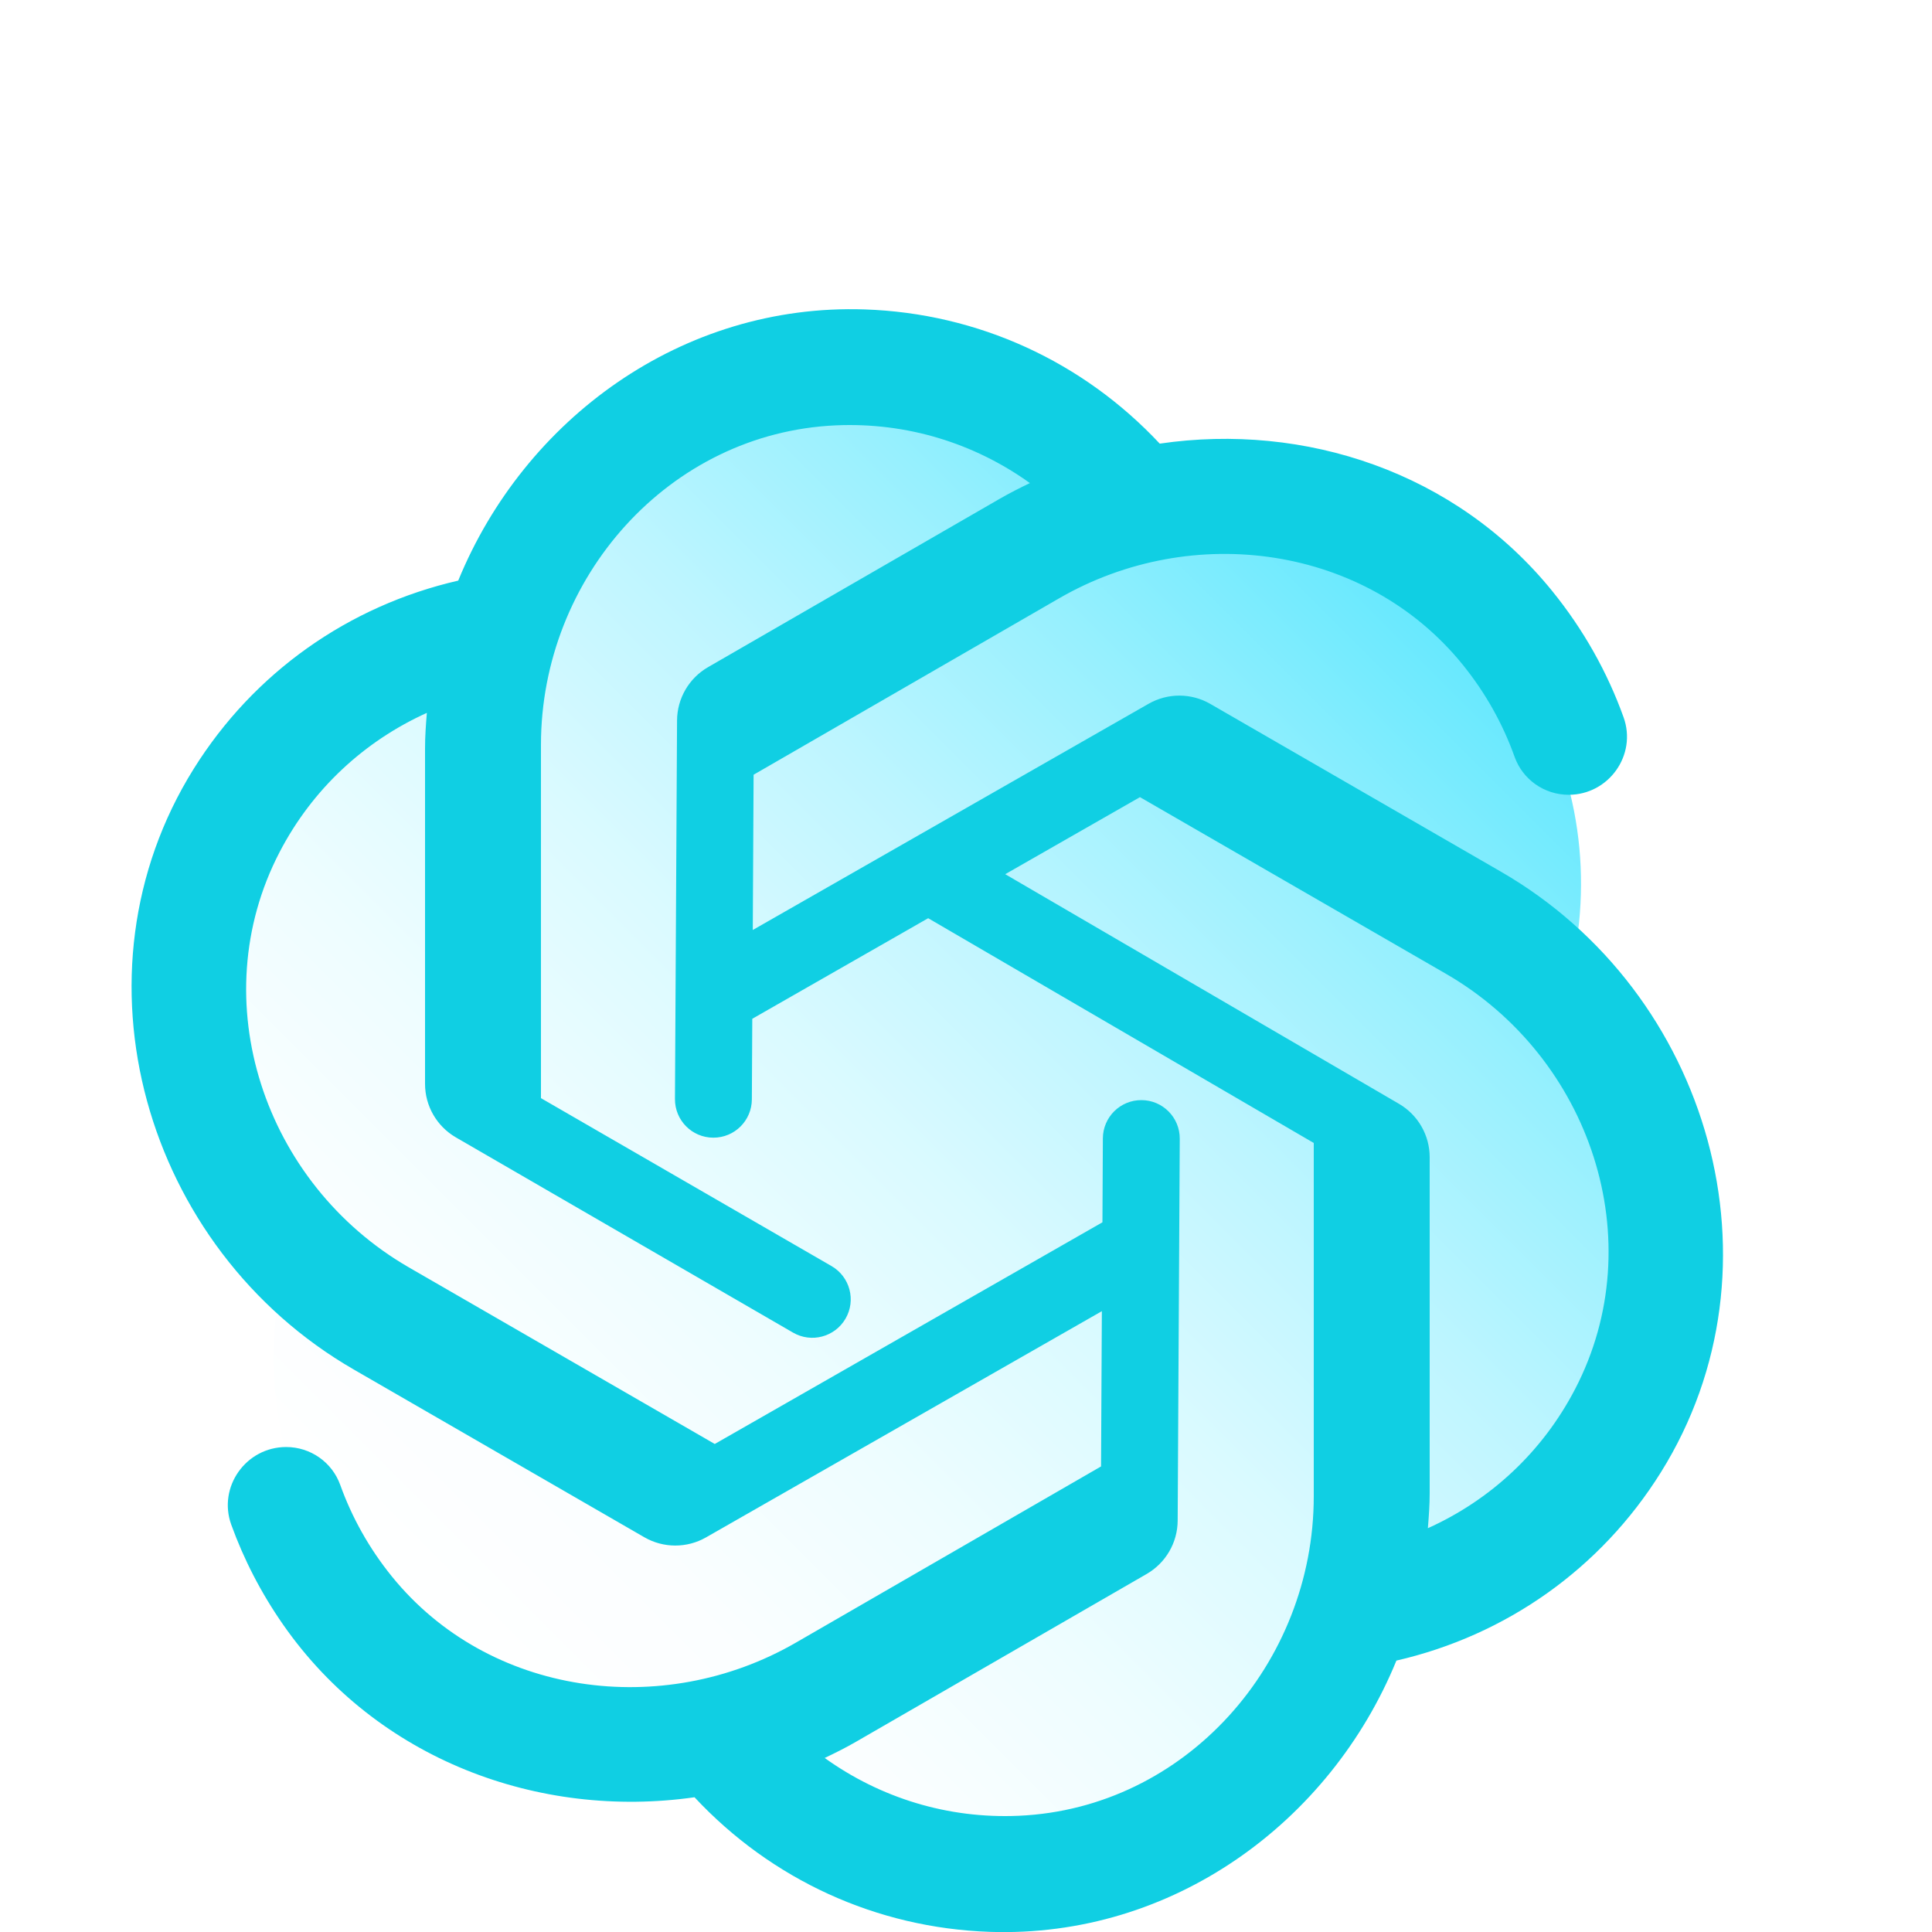
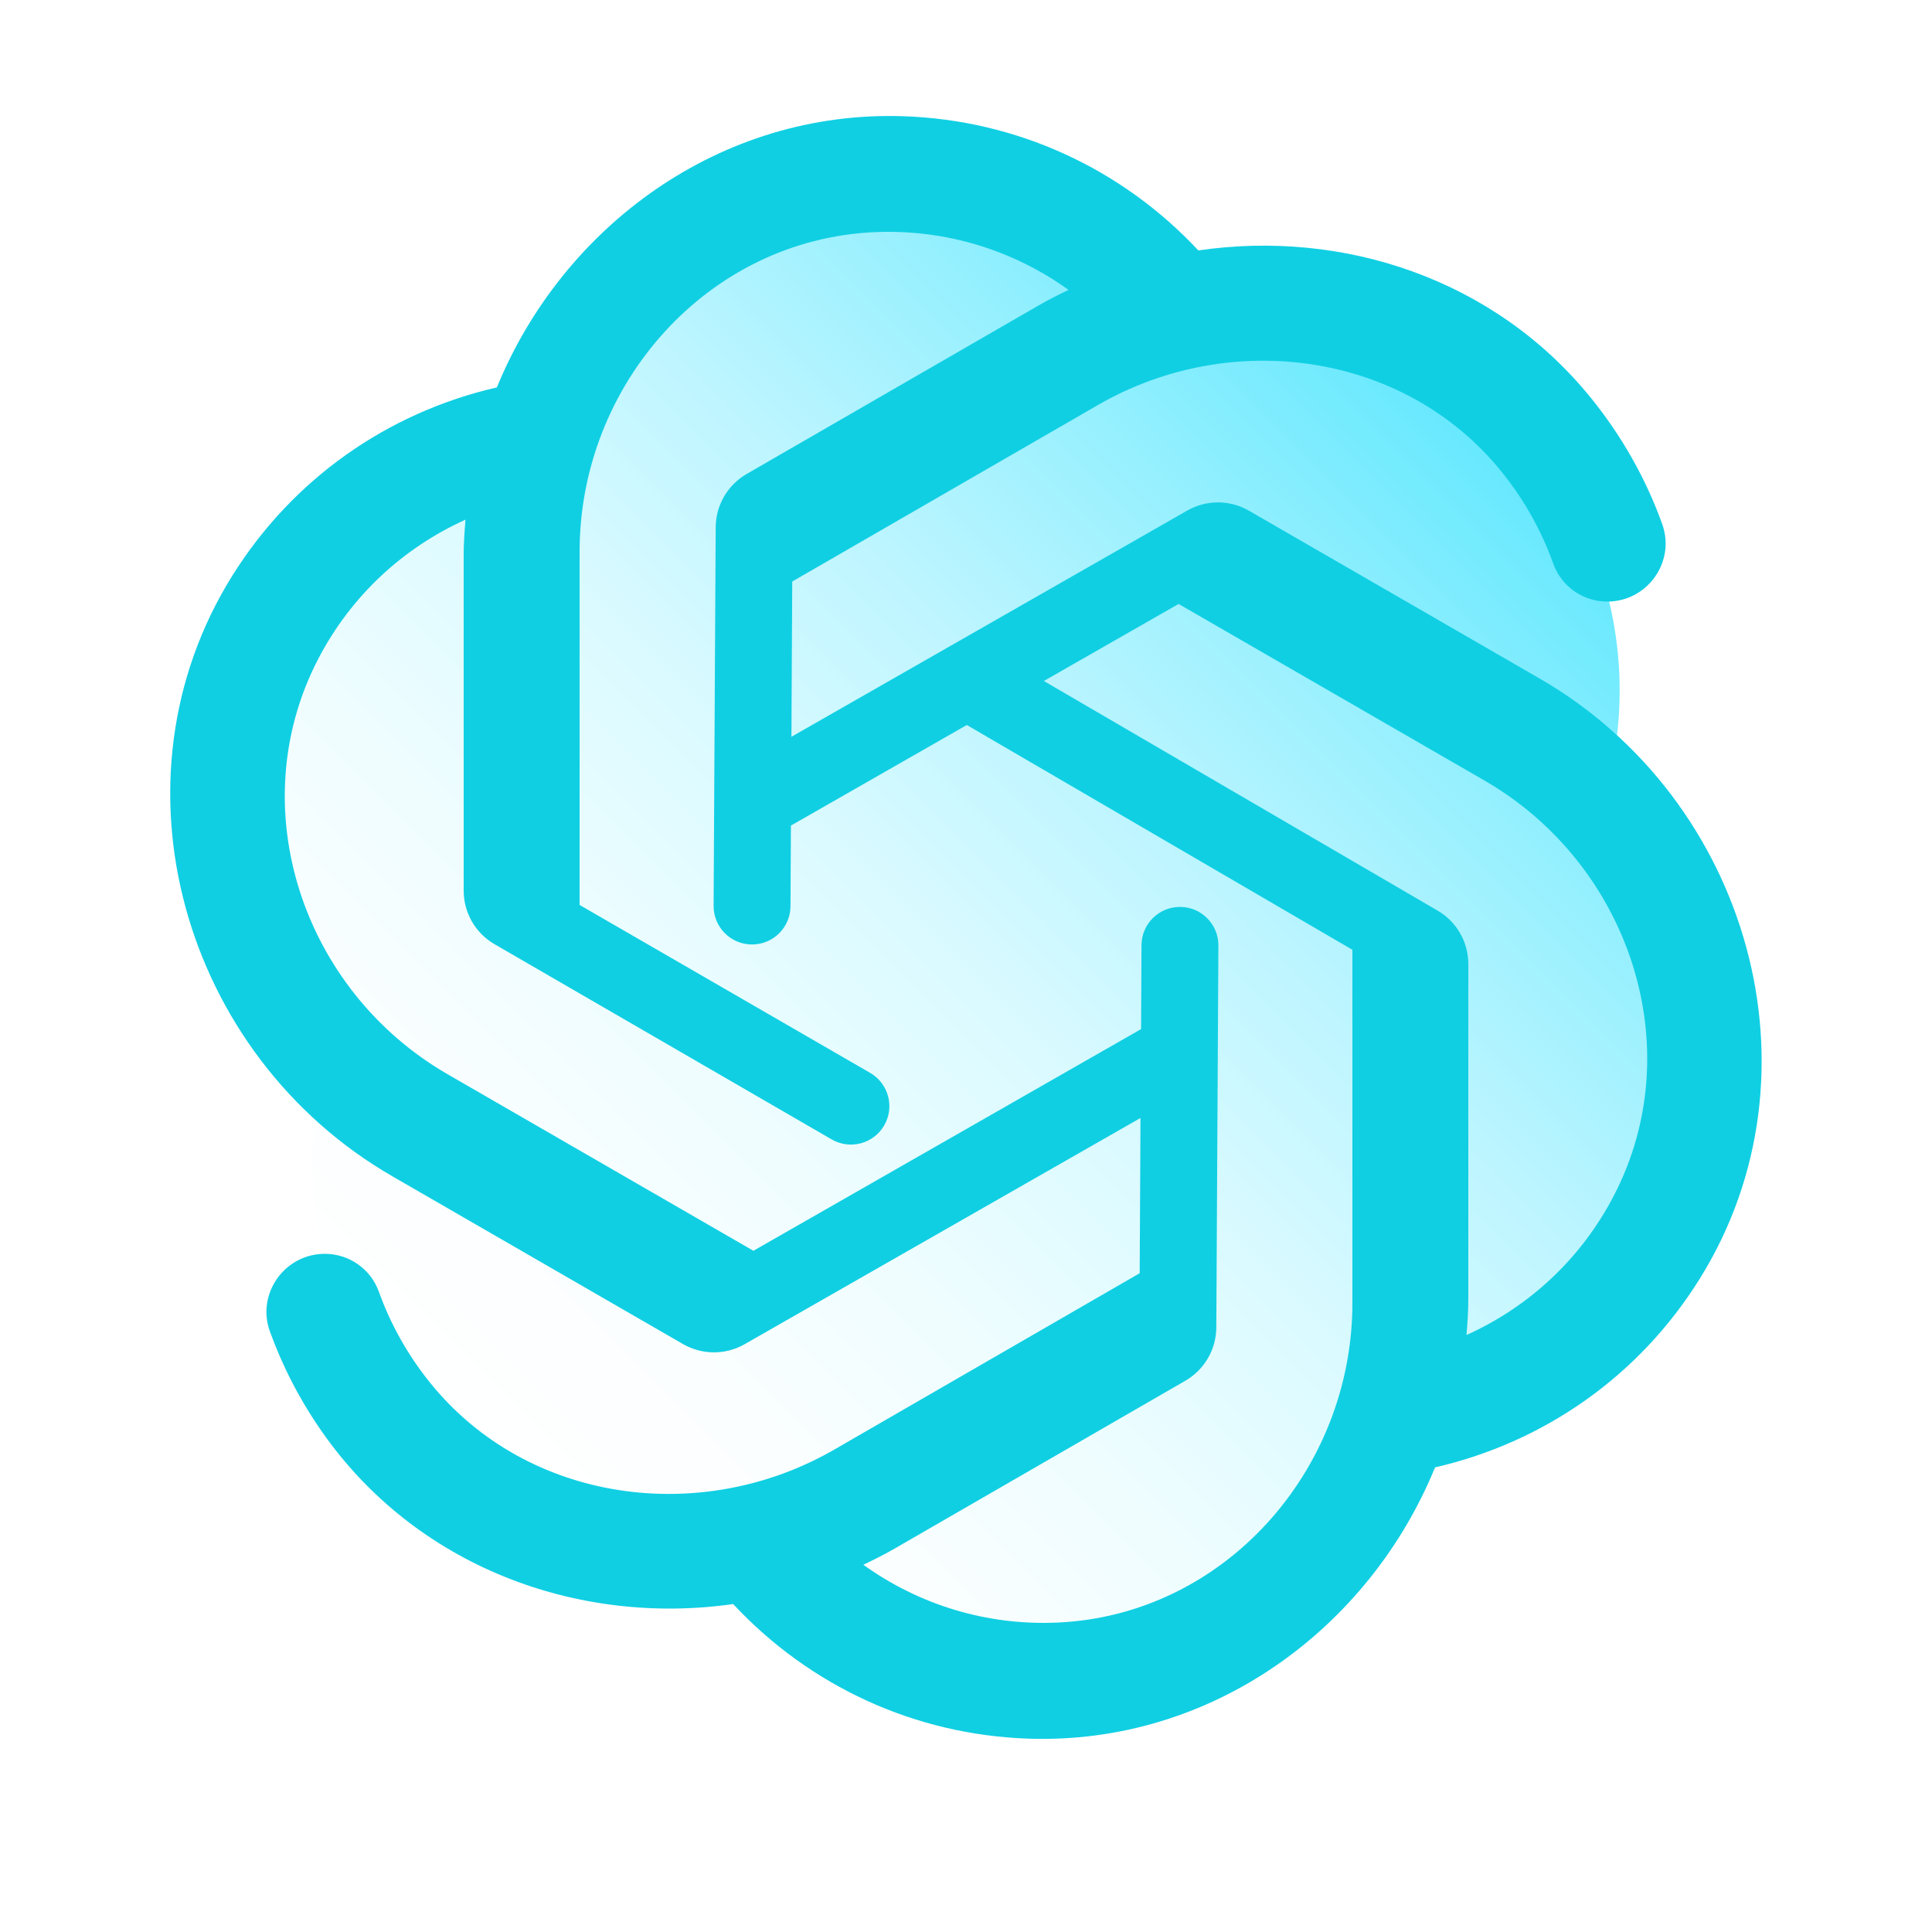
- <svg xmlns="http://www.w3.org/2000/svg" viewBox="0 0 50 40" width="32" height="32">
+ <svg xmlns="http://www.w3.org/2000/svg" viewBox="0 0 48 50" width="32" height="32">
  <linearGradient id="SVGID_1_" x1="37.562" x2="10.438" y1="10.438" y2="37.561" gradientUnits="userSpaceOnUse">
    <stop offset="0" stop-color="#60e8fe" />
    <stop offset=".033" stop-color="#6ae9fe" />
    <stop offset=".197" stop-color="#97f0fe" />
    <stop offset=".362" stop-color="#bdf5ff" />
    <stop offset=".525" stop-color="#dafaff" />
    <stop offset=".687" stop-color="#eefdff" />
    <stop offset=".846" stop-color="#fbfeff" />
    <stop offset="1" stop-color="#fff" />
  </linearGradient>
  <path fill="url(#SVGID_1_)" d="M40.475,20.803c0.774-2.528,0.53-5.23-0.722-7.583c-2.018-3.792-6.225-5.638-10.284-5.086 c-1.802-1.935-4.265-3.074-6.929-3.166c-4.294-0.149-7.996,2.572-9.547,6.363c-2.576,0.593-4.794,2.156-6.206,4.417 c-2.275,3.643-1.771,8.21,0.737,11.449c-0.774,2.528-0.53,5.23,0.722,7.583c2.018,3.792,6.225,5.638,10.284,5.086 c1.802,1.935,4.265,3.074,6.929,3.167c4.293,0.148,7.996-2.573,9.547-6.364c2.576-0.593,4.794-2.156,6.205-4.417 C43.487,28.607,42.983,24.041,40.475,20.803z" />
  <path fill="#10cfe3" d="M38.844,17.559l-7.523-4.343c-0.493-0.284-1.1-0.285-1.594-0.003l-10.245,5.855l0.021-4.018l7.913-4.569 c3.445-1.989,7.938-1.371,10.44,1.722c0.594,0.734,1.04,1.539,1.341,2.382c0.211,0.592,0.772,0.984,1.4,0.984 c1.037,0,1.772-1.03,1.421-2.006c-0.416-1.158-1.033-2.265-1.853-3.275c-2.488-3.065-6.393-4.357-10.151-3.807 c-1.987-2.124-4.699-3.373-7.63-3.473c-4.733-0.161-8.814,2.839-10.525,7.018c-2.842,0.654-5.289,2.378-6.847,4.873 c-3.318,5.313-1.284,12.41,4.142,15.543l7.523,4.343c0.493,0.284,1.1,0.285,1.594,0.003l10.245-5.855l-0.021,4.018l-7.902,4.563 c-3.448,1.991-7.945,1.378-10.451-1.715c-0.591-0.73-1.035-1.53-1.336-2.368c-0.212-0.591-0.772-0.982-1.4-0.982h0 c-1.039,0-1.774,1.033-1.421,2.01c0.326,0.901,0.774,1.771,1.344,2.589c2.43,3.487,6.613,5.039,10.645,4.465 c1.987,2.129,4.7,3.381,7.634,3.483c4.736,0.163,8.82-2.838,10.531-7.02c2.841-0.654,5.288-2.378,6.844-4.872 C46.303,27.788,44.269,20.691,38.844,17.559z M34,33.723c0,4.324-3.313,8.077-7.633,8.269c-1.837,0.082-3.585-0.463-5.024-1.496 c0.274-0.13,0.546-0.266,0.812-0.42l7.521-4.342c0.493-0.285,0.799-0.81,0.802-1.38l0.054-9.883c0.003-0.55-0.441-0.999-0.992-1 c-0.549-0.002-0.995,0.441-0.998,0.99l-0.011,2.172L18.498,32.37l-7.918-4.571c-3.745-2.163-5.339-6.908-3.345-10.745 c0.848-1.633,2.196-2.875,3.812-3.605C11.022,13.753,11,14.058,11,14.367v8.684c0,0.569,0.302,1.095,0.794,1.382l8.73,5.055 c0.475,0.275,1.082,0.113,1.358-0.361c0.277-0.476,0.114-1.085-0.362-1.361L14,23.42v-9.143c0-4.325,3.313-8.077,7.634-8.269 c1.835-0.081,3.582,0.462,5.02,1.494c-0.264,0.127-0.526,0.259-0.782,0.407l-7.548,4.357c-0.494,0.285-0.799,0.81-0.802,1.38 l-0.054,9.797c-0.003,0.55,0.441,0.999,0.992,1c0.549,0.002,0.995-0.441,0.998-0.99l0.011-2.087l4.552-2.603L34,24.58V33.723z M40.765,30.946c-0.848,1.633-2.195,2.875-3.812,3.604C36.978,34.248,37,33.944,37,33.636v-8.687c0-0.569-0.302-1.095-0.794-1.382 l-10.191-5.943l3.487-1.994l7.918,4.571C41.165,22.364,42.759,27.109,40.765,30.946z" />
</svg>
